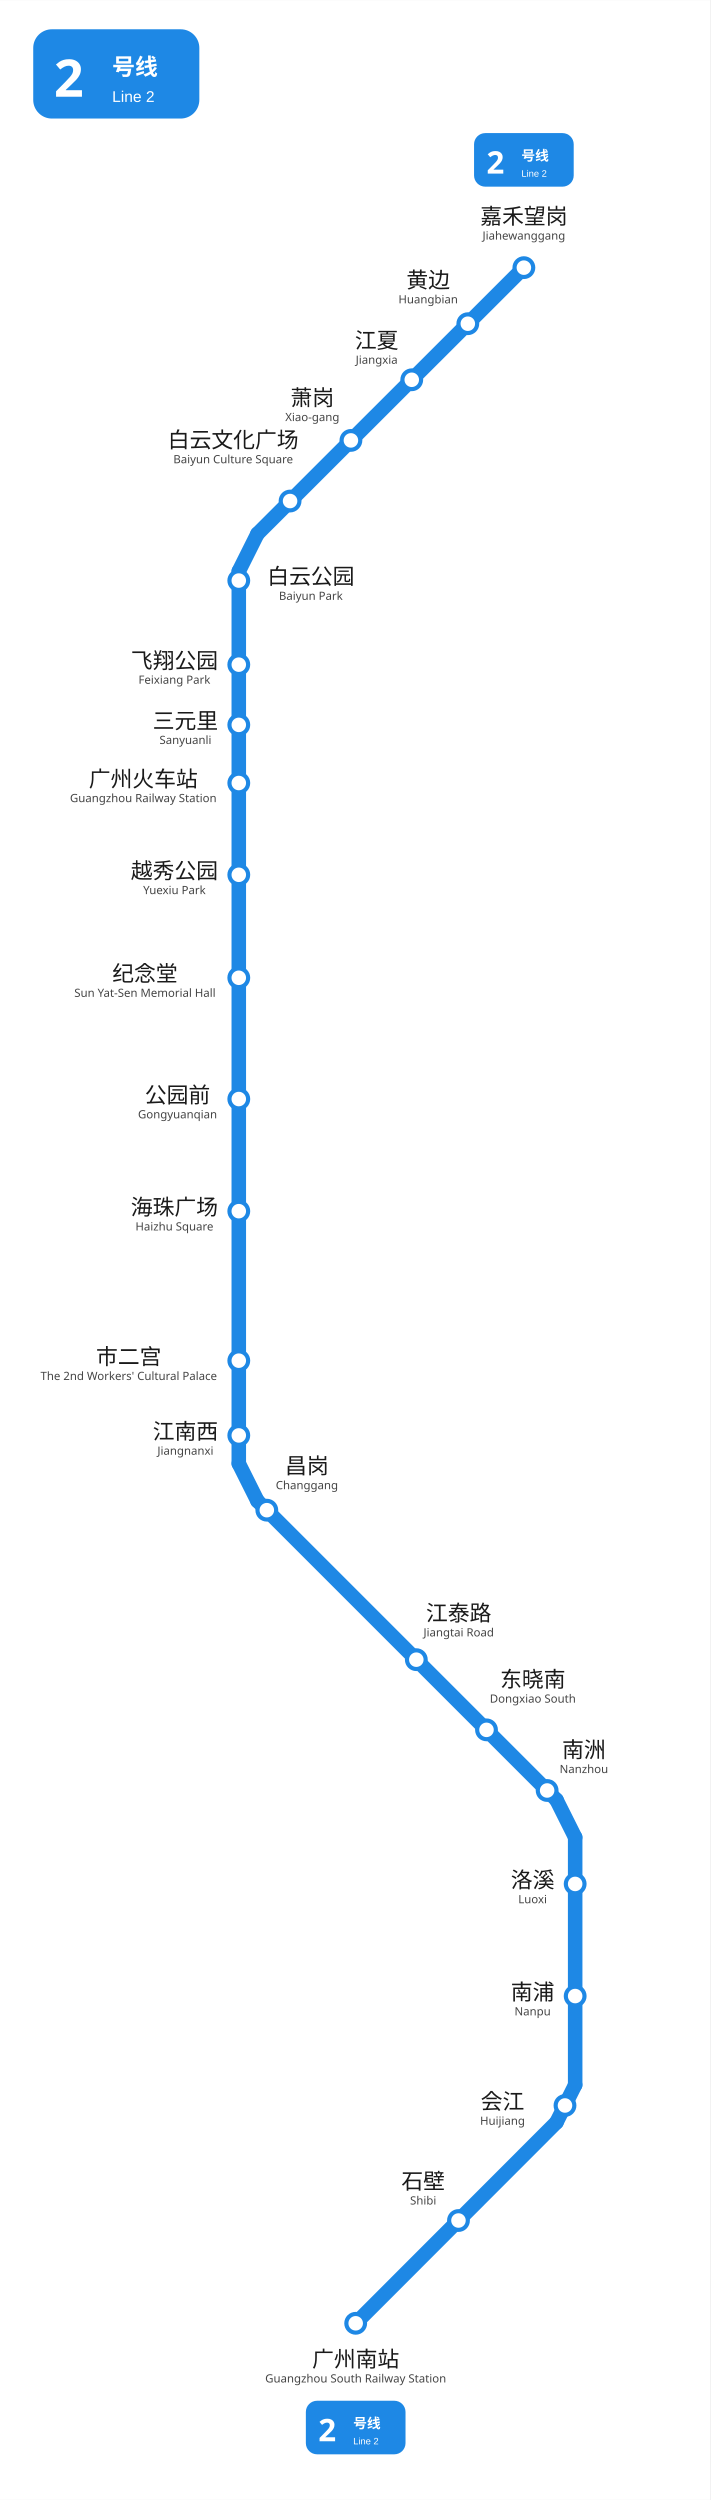
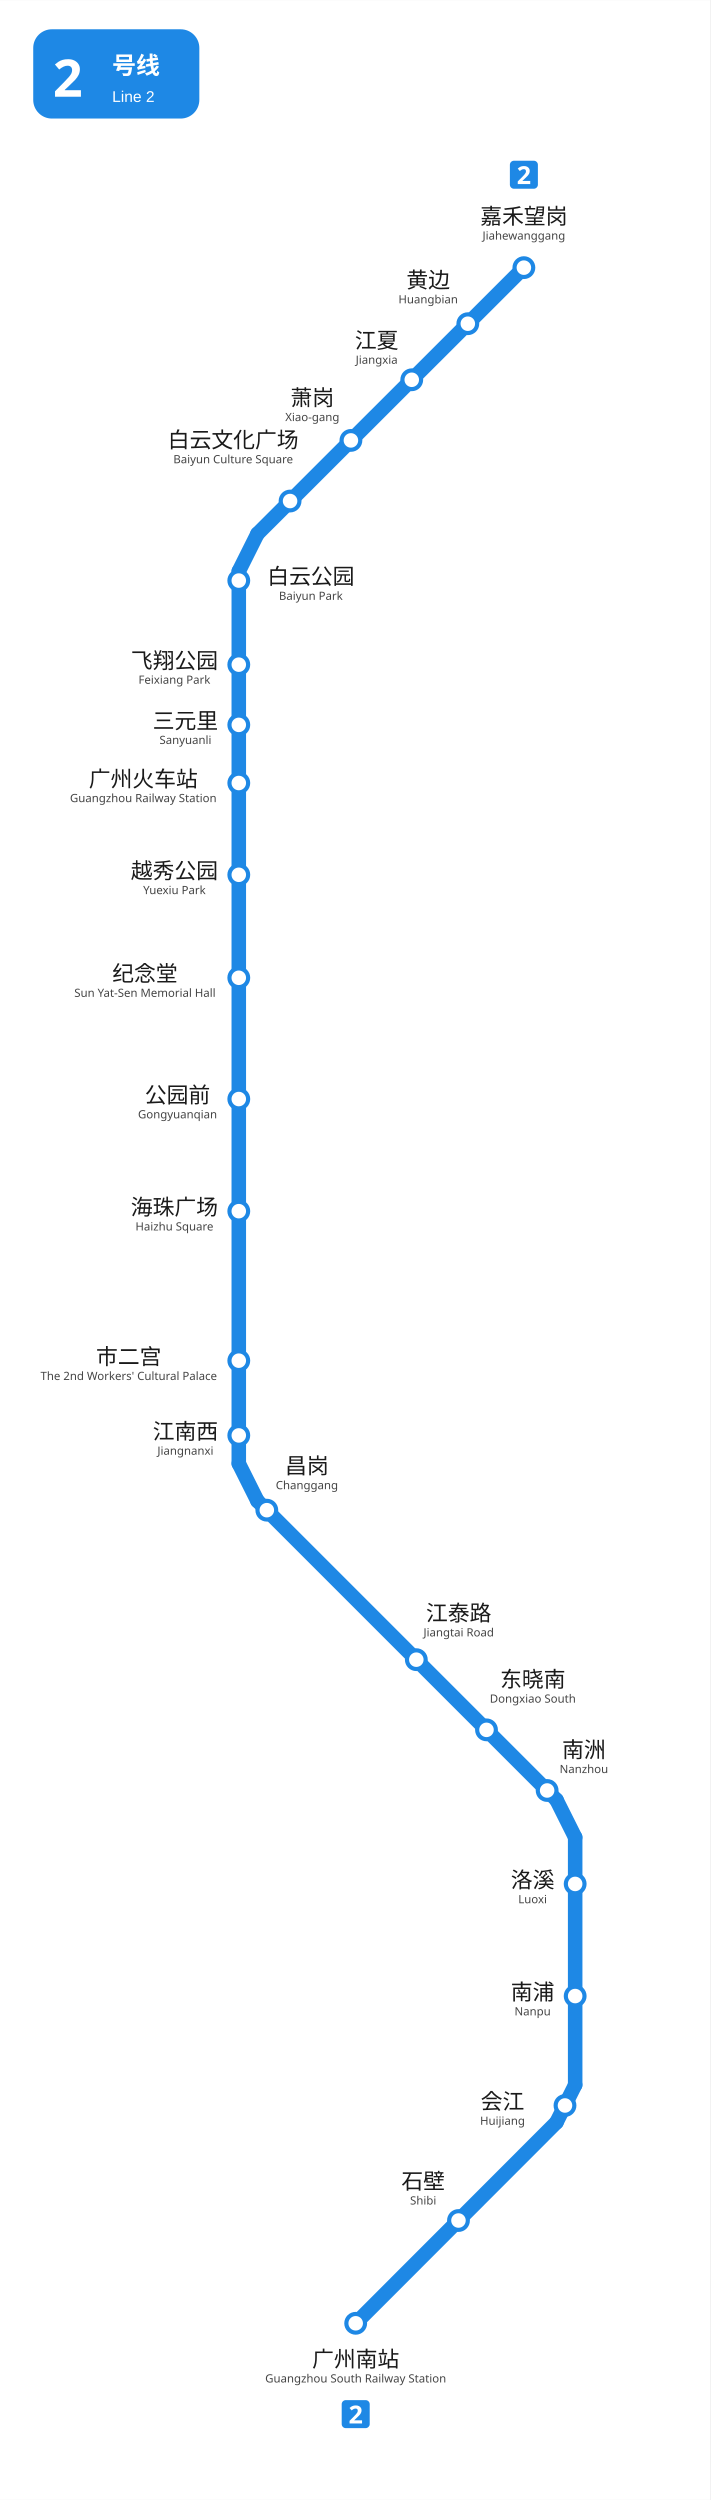
<svg xmlns="http://www.w3.org/2000/svg" viewBox="1221.5 481.0 342.0 1203.8" width="342" height="1204">
  <rect x="1221.5" y="481.0" width="342.0" height="1203.8" fill="#ffffff" />
  <g id="走廊">
    <line x1="1336.5" y1="756.0" x2="1336.5" y2="1185.75" style="fill:none;stroke:#1E88E5;stroke-width:7;stroke-linecap:round" />
    <line x1="1345.51" y1="1203.74" x2="1489.51" y2="1347.74" style="fill:none;stroke:#1E88E5;stroke-width:7;stroke-linecap:round" />
    <line x1="1498.5" y1="1365.75" x2="1498.5" y2="1485.0" style="fill:none;stroke:#1E88E5;stroke-width:7;stroke-linecap:round" />
    <line x1="1345.5" y1="738.0" x2="1473.8" y2="609.8" style="fill:none;stroke:#1E88E5;stroke-width:7;stroke-linecap:round" />
    <line x1="1336.5" y1="1185.75" x2="1345.5" y2="1203.75" style="fill:none;stroke:#1E88E5;stroke-width:7;stroke-linecap:round" />
    <line x1="1336.5" y1="756.0" x2="1345.5" y2="738.0" style="fill:none;stroke:#1E88E5;stroke-width:7;stroke-linecap:round" />
    <line x1="1498.5" y1="1365.75" x2="1489.5" y2="1347.75" style="fill:none;stroke:#1E88E5;stroke-width:7;stroke-linecap:round" />
    <line x1="1489.5" y1="1503.0" x2="1392.8" y2="1599.8" style="fill:none;stroke:#1E88E5;stroke-width:7;stroke-linecap:round" />
    <line x1="1498.5" y1="1485.0" x2="1489.5" y2="1503.0" style="fill:none;stroke:#1E88E5;stroke-width:7;stroke-linecap:round" />
  </g>
  <g id="站圆">
    <circle cx="1392.8" cy="1599.8" r="4.5" style="fill:#FFFFFF;stroke:#1E88E5;stroke-width:2" data-nm="广州南站" />
    <circle cx="1442.3" cy="1550.3" r="4.5" style="fill:#FFFFFF;stroke:#1E88E5;stroke-width:2" data-nm="石壁" />
    <circle cx="1493.6" cy="1494.9" r="4.5" style="fill:#FFFFFF;stroke:#1E88E5;stroke-width:2" data-nm="会江" />
    <circle cx="1498.5" cy="1442.2" r="4.5" style="fill:#FFFFFF;stroke:#1E88E5;stroke-width:2" data-nm="南浦" />
    <circle cx="1498.5" cy="1388.2" r="4.5" style="fill:#FFFFFF;stroke:#1E88E5;stroke-width:2" data-nm="洛溪" />
    <circle cx="1485.0" cy="1343.2" r="4.5" style="fill:#FFFFFF;stroke:#1E88E5;stroke-width:2" data-nm="南洲" />
    <circle cx="1455.8" cy="1314.0" r="4.5" style="fill:#FFFFFF;stroke:#1E88E5;stroke-width:2" data-nm="东晓南" />
    <circle cx="1422.0" cy="1280.2" r="4.5" style="fill:#FFFFFF;stroke:#1E88E5;stroke-width:2" data-nm="江泰路" />
    <circle cx="1350.0" cy="1208.2" r="4.5" style="fill:#FFFFFF;stroke:#1E88E5;stroke-width:2" data-nm="昌岗" />
    <circle cx="1336.5" cy="1172.2" r="4.5" style="fill:#FFFFFF;stroke:#1E88E5;stroke-width:2" data-nm="江南西" />
    <circle cx="1336.5" cy="1136.2" r="4.5" style="fill:#FFFFFF;stroke:#1E88E5;stroke-width:2" data-nm="市二宫" />
    <circle cx="1336.5" cy="1064.2" r="4.5" style="fill:#FFFFFF;stroke:#1E88E5;stroke-width:2" data-nm="海珠广场" />
    <circle cx="1336.5" cy="1010.2" r="4.5" style="fill:#FFFFFF;stroke:#1E88E5;stroke-width:2" data-nm="公园前" />
    <circle cx="1336.5" cy="951.8" r="4.5" style="fill:#FFFFFF;stroke:#1E88E5;stroke-width:2" data-nm="纪念堂" />
    <circle cx="1336.5" cy="902.2" r="4.5" style="fill:#FFFFFF;stroke:#1E88E5;stroke-width:2" data-nm="越秀公园" />
    <circle cx="1336.5" cy="858.0" r="4.5" style="fill:#FFFFFF;stroke:#1E88E5;stroke-width:2" data-nm="广州火车站" />
    <circle cx="1336.5" cy="830.0" r="4.5" style="fill:#FFFFFF;stroke:#1E88E5;stroke-width:2" data-nm="三元里" />
    <circle cx="1336.5" cy="801.0" r="4.5" style="fill:#FFFFFF;stroke:#1E88E5;stroke-width:2" data-nm="飞翔公园" />
    <circle cx="1336.5" cy="760.5" r="4.5" style="fill:#FFFFFF;stroke:#1E88E5;stroke-width:2" data-nm="白云公园" />
    <circle cx="1361.2" cy="722.2" r="4.5" style="fill:#FFFFFF;stroke:#1E88E5;stroke-width:2" data-nm="白云文化广场" />
    <circle cx="1390.5" cy="693.0" r="4.5" style="fill:#FFFFFF;stroke:#1E88E5;stroke-width:2" data-nm="萧岗" />
    <circle cx="1419.8" cy="663.8" r="4.5" style="fill:#FFFFFF;stroke:#1E88E5;stroke-width:2" data-nm="江夏" />
    <circle cx="1446.8" cy="636.8" r="4.5" style="fill:#FFFFFF;stroke:#1E88E5;stroke-width:2" data-nm="黄边" />
    <circle cx="1473.8" cy="609.8" r="4.5" style="fill:#FFFFFF;stroke:#1E88E5;stroke-width:2" data-nm="嘉禾望岗" />
  </g>
  <g id="线路徽标">
-     <g>
-       <rect x="1237.5" y="495.0" width="80" height="43" rx="9" fill="#1E88E5" />
-       <text x="1247.5" y="527.5" font-family="'Microsoft YaHei', sans-serif" font-size="25" font-weight="bold" fill="#FFFFFF">2</text>
-       <text x="1275.5" y="517.0" font-family="'Microsoft YaHei', sans-serif" font-size="11" font-weight="600" fill="#FFFFFF">号线</text>
-       <text x="1275.5" y="530.0" font-family="Arial, sans-serif" font-size="7.5" fill="#FFFFFF">Line 2</text>
+     <g data-badge="header" transform="translate(1237.5 495)" data-ink="#FFFFFF" data-box="1237.5,495.0,1317.5,538.0" data-chip="1237.5,495.0,1317.5,538.0">
+       <rect x="0" y="0" width="80.0" height="43.0" rx="9.0" fill="#1E88E5" />
+       <text x="9.5" y="32.5" font-family="'Microsoft YaHei', sans-serif" font-size="25" font-weight="bold" fill="#FFFFFF">2</text>
+       <text x="38.0" y="21.5" font-family="'Microsoft YaHei', sans-serif" font-size="11.5" font-weight="600" fill="#FFFFFF">号线</text>
+       <text x="38.0" y="35.0" font-family="Arial, sans-serif" font-size="7.5" fill="#FFFFFF">Line 2</text>
    </g>
-     <g transform="translate(1392.8 1650) scale(0.6) translate(-1408.8 -1657.5)">
-       <rect x="1368.8" y="1636" width="80" height="43" rx="9" fill="#1E88E5" />
-       <text x="1378.8" y="1668.5" font-family="'Microsoft YaHei', sans-serif" font-size="25" font-weight="bold" fill="#FFFFFF">2</text>
-       <text x="1406.8" y="1658" font-family="'Microsoft YaHei', sans-serif" font-size="11" font-weight="600" fill="#FFFFFF">号线</text>
-       <text x="1406.8" y="1671" font-family="Arial, sans-serif" font-size="7.5" fill="#FFFFFF">Line 2</text>
+     <g data-badge="chip" transform="translate(1386.06 1636.8)" data-box="1386.1,1636.8,1399.5,1650.3">
+       <path d="M11.54 13.49h-9.59c-1.07 0 -1.95 -0.88 -1.95 -1.95v-9.59c0 -1.07 0.88 -1.95 1.95 -1.95h9.59c1.07 0 1.95 0.88 1.95 1.95v9.59C13.49 12.61 12.61 13.49 11.54 13.49z" fill="#1E88E5" />
+       <path d="M9.78 11.24h-5.99v-1.26l2.15 -2.17c0.43 -0.45 0.78 -0.82 1.04 -1.12c0.26 -0.3 0.46 -0.57 0.58 -0.82s0.18 -0.51 0.18 -0.79c0 -0.34 -0.09 -0.6 -0.28 -0.77s-0.44 -0.25 -0.76 -0.25c-0.33 0 -0.65 0.08 -0.96 0.23c-0.31 0.15 -0.64 0.37 -0.98 0.65l-0.98 -1.16c0.24 -0.21 0.5 -0.41 0.78 -0.59c0.28 -0.19 0.6 -0.34 0.97 -0.46c0.36 -0.12 0.8 -0.17 1.31 -0.17c0.56 0 1.04 0.1 1.45 0.31s0.72 0.48 0.94 0.83c0.22 0.35 0.33 0.74 0.33 1.18c0 0.47 -0.09 0.9 -0.28 1.3c-0.19 0.39 -0.46 0.78 -0.82 1.16s-0.79 0.81 -1.29 1.27l-1.1 1.03v0.08h3.73V11.24z" fill="#FFFFFF" />
    </g>
-     <g transform="translate(1449.8 545) scale(0.6) translate(-1449.8 -545)">
-       <rect x="1449.8" y="545" width="80" height="43" rx="9" fill="#1E88E5" />
-       <text x="1459.8" y="577.5" font-family="'Microsoft YaHei', sans-serif" font-size="25" font-weight="bold" fill="#FFFFFF">2</text>
-       <text x="1487.8" y="567" font-family="'Microsoft YaHei', sans-serif" font-size="11" font-weight="600" fill="#FFFFFF">号线</text>
-       <text x="1487.8" y="580" font-family="Arial, sans-serif" font-size="7.5" fill="#FFFFFF">Line 2</text>
+     <g data-badge="chip" transform="translate(1467.06 558.31)" data-box="1467.1,558.3,1480.5,571.8">
+       <path d="M11.54 13.49h-9.59c-1.07 0 -1.95 -0.88 -1.95 -1.95v-9.59c0 -1.07 0.88 -1.95 1.95 -1.95h9.59c1.07 0 1.95 0.88 1.95 1.95v9.59C13.49 12.61 12.61 13.49 11.54 13.49z" fill="#1E88E5" />
+       <path d="M9.78 11.24h-5.99v-1.26l2.15 -2.17c0.43 -0.45 0.78 -0.82 1.04 -1.12c0.26 -0.3 0.46 -0.57 0.58 -0.82s0.18 -0.51 0.18 -0.79c0 -0.34 -0.09 -0.6 -0.28 -0.77s-0.44 -0.25 -0.76 -0.25c-0.33 0 -0.65 0.08 -0.96 0.23c-0.31 0.15 -0.64 0.37 -0.98 0.65l-0.98 -1.16c0.24 -0.21 0.5 -0.41 0.78 -0.59c0.28 -0.19 0.6 -0.34 0.97 -0.46c0.36 -0.12 0.8 -0.17 1.31 -0.17c0.56 0 1.04 0.1 1.45 0.31s0.72 0.48 0.94 0.83c0.22 0.35 0.33 0.74 0.33 1.18c0 0.47 -0.09 0.9 -0.28 1.3c-0.19 0.39 -0.46 0.78 -0.82 1.16s-0.79 0.81 -1.29 1.27l-1.1 1.03v0.08h3.73V11.24z" fill="#FFFFFF" />
    </g>
  </g>
  <g id="站名标注" font-family="'Microsoft YaHei', 'PingFang SC', sans-serif">
    <text x="1392.8" y="1620.8" text-anchor="middle" font-size="10.5" font-weight="500" fill="#1a1a1a">广州南站</text>
    <text x="1392.8" y="1628.3" text-anchor="middle" font-size="5.5" fill="#444444">Guangzhou South Railway Station</text>
    <text x="1425.3" y="1535.1" text-anchor="middle" font-size="10.5" font-weight="500" fill="#1a1a1a">石壁</text>
    <text x="1425.3" y="1542.6" text-anchor="middle" font-size="5.5" fill="#444444">Shibi</text>
    <text x="1463.5" y="1496.7" text-anchor="middle" font-size="10.5" font-weight="500" fill="#1a1a1a">会江</text>
    <text x="1463.5" y="1504.2" text-anchor="middle" font-size="5.5" fill="#444444">Huijiang</text>
    <text x="1478.0" y="1444.0" text-anchor="middle" font-size="10.5" font-weight="500" fill="#1a1a1a">南浦</text>
    <text x="1478.0" y="1451.5" text-anchor="middle" font-size="5.5" fill="#444444">Nanpu</text>
    <text x="1478.0" y="1390.0" text-anchor="middle" font-size="10.5" font-weight="500" fill="#1a1a1a">洛溪</text>
    <text x="1478.0" y="1397.5" text-anchor="middle" font-size="5.5" fill="#444444">Luoxi</text>
    <text x="1502.7" y="1327.3" text-anchor="middle" font-size="10.5" font-weight="500" fill="#1a1a1a">南洲</text>
    <text x="1502.7" y="1334.8" text-anchor="middle" font-size="5.5" fill="#444444">Nanzhou</text>
    <text x="1478.1" y="1293.4" text-anchor="middle" font-size="10.5" font-weight="500" fill="#1a1a1a">东晓南</text>
    <text x="1478.1" y="1300.9" text-anchor="middle" font-size="5.5" fill="#444444">Dongxiao South</text>
    <text x="1442.4" y="1261.5" text-anchor="middle" font-size="10.5" font-weight="500" fill="#1a1a1a">江泰路</text>
    <text x="1442.4" y="1269.0" text-anchor="middle" font-size="5.5" fill="#444444">Jiangtai Road</text>
    <text x="1369.3" y="1190.6" text-anchor="middle" font-size="10.5" font-weight="500" fill="#1a1a1a">昌岗</text>
    <text x="1369.3" y="1198.1" text-anchor="middle" font-size="5.5" fill="#444444">Changgang</text>
    <text x="1310.8" y="1174.0" text-anchor="middle" font-size="10.5" font-weight="500" fill="#1a1a1a">江南西</text>
    <text x="1310.8" y="1181.5" text-anchor="middle" font-size="5.5" fill="#444444">Jiangnanxi</text>
    <text x="1283.5" y="1138.0" text-anchor="middle" font-size="10.5" font-weight="500" fill="#1a1a1a">市二宫</text>
    <text x="1283.5" y="1145.5" text-anchor="middle" font-size="5.5" fill="#444444">The 2nd Workers' Cultural Palace</text>
    <text x="1305.5" y="1066.0" text-anchor="middle" font-size="10.5" font-weight="500" fill="#1a1a1a">海珠广场</text>
    <text x="1305.5" y="1073.5" text-anchor="middle" font-size="5.5" fill="#444444">Haizhu Square</text>
    <text x="1307.0" y="1012.0" text-anchor="middle" font-size="10.5" font-weight="500" fill="#1a1a1a">公园前</text>
    <text x="1307.0" y="1019.5" text-anchor="middle" font-size="5.5" fill="#444444">Gongyuanqian</text>
    <text x="1291.3" y="953.5" text-anchor="middle" font-size="10.5" font-weight="500" fill="#1a1a1a">纪念堂</text>
    <text x="1291.3" y="961.0" text-anchor="middle" font-size="5.5" fill="#444444">Sun Yat-Sen Memorial Hall</text>
    <text x="1305.5" y="904.0" text-anchor="middle" font-size="10.5" font-weight="500" fill="#1a1a1a">越秀公园</text>
    <text x="1305.5" y="911.5" text-anchor="middle" font-size="5.5" fill="#444444">Yuexiu Park</text>
    <text x="1290.5" y="859.8" text-anchor="middle" font-size="10.5" font-weight="500" fill="#1a1a1a">广州火车站</text>
    <text x="1290.5" y="867.2" text-anchor="middle" font-size="5.5" fill="#444444">Guangzhou Railway Station</text>
    <text x="1310.8" y="831.8" text-anchor="middle" font-size="10.5" font-weight="500" fill="#1a1a1a">三元里</text>
    <text x="1310.8" y="839.2" text-anchor="middle" font-size="5.5" fill="#444444">Sanyuanli</text>
    <text x="1305.5" y="802.8" text-anchor="middle" font-size="10.5" font-weight="500" fill="#1a1a1a">飞翔公园</text>
    <text x="1305.5" y="810.2" text-anchor="middle" font-size="5.5" fill="#444444">Feixiang Park</text>
    <text x="1371.9" y="676.2" text-anchor="middle" font-size="10.5" font-weight="500" fill="#1a1a1a">萧岗</text>
    <text x="1371.9" y="683.7" text-anchor="middle" font-size="5.5" fill="#444444">Xiao-gang</text>
    <text x="1402.9" y="648.6" text-anchor="middle" font-size="10.5" font-weight="500" fill="#1a1a1a">江夏</text>
    <text x="1402.9" y="656.1" text-anchor="middle" font-size="5.5" fill="#444444">Jiangxia</text>
    <text x="1427.7" y="619.5" text-anchor="middle" font-size="10.5" font-weight="500" fill="#1a1a1a">黄边</text>
    <text x="1427.7" y="627.0" text-anchor="middle" font-size="5.5" fill="#444444">Huangbian</text>
    <text x="1473.8" y="588.8" text-anchor="middle" font-size="10.5" font-weight="500" fill="#1a1a1a">嘉禾望岗</text>
    <text x="1473.8" y="596.3" text-anchor="middle" font-size="5.5" fill="#444444">Jiahewanggang</text>
    <text x="1371.2" y="762.2" text-anchor="middle" font-size="10.5" font-weight="500" fill="#1a1a1a">白云公园</text>
    <text x="1371.2" y="769.8" text-anchor="middle" font-size="5.5" fill="#444444">Baiyun Park</text>
    <text x="1333.8" y="696.5" text-anchor="middle" font-size="10.5" font-weight="500" fill="#1a1a1a">白云文化广场</text>
    <text x="1333.8" y="704.0" text-anchor="middle" font-size="5.5" fill="#444444">Baiyun Culture Square</text>
  </g>
</svg>
